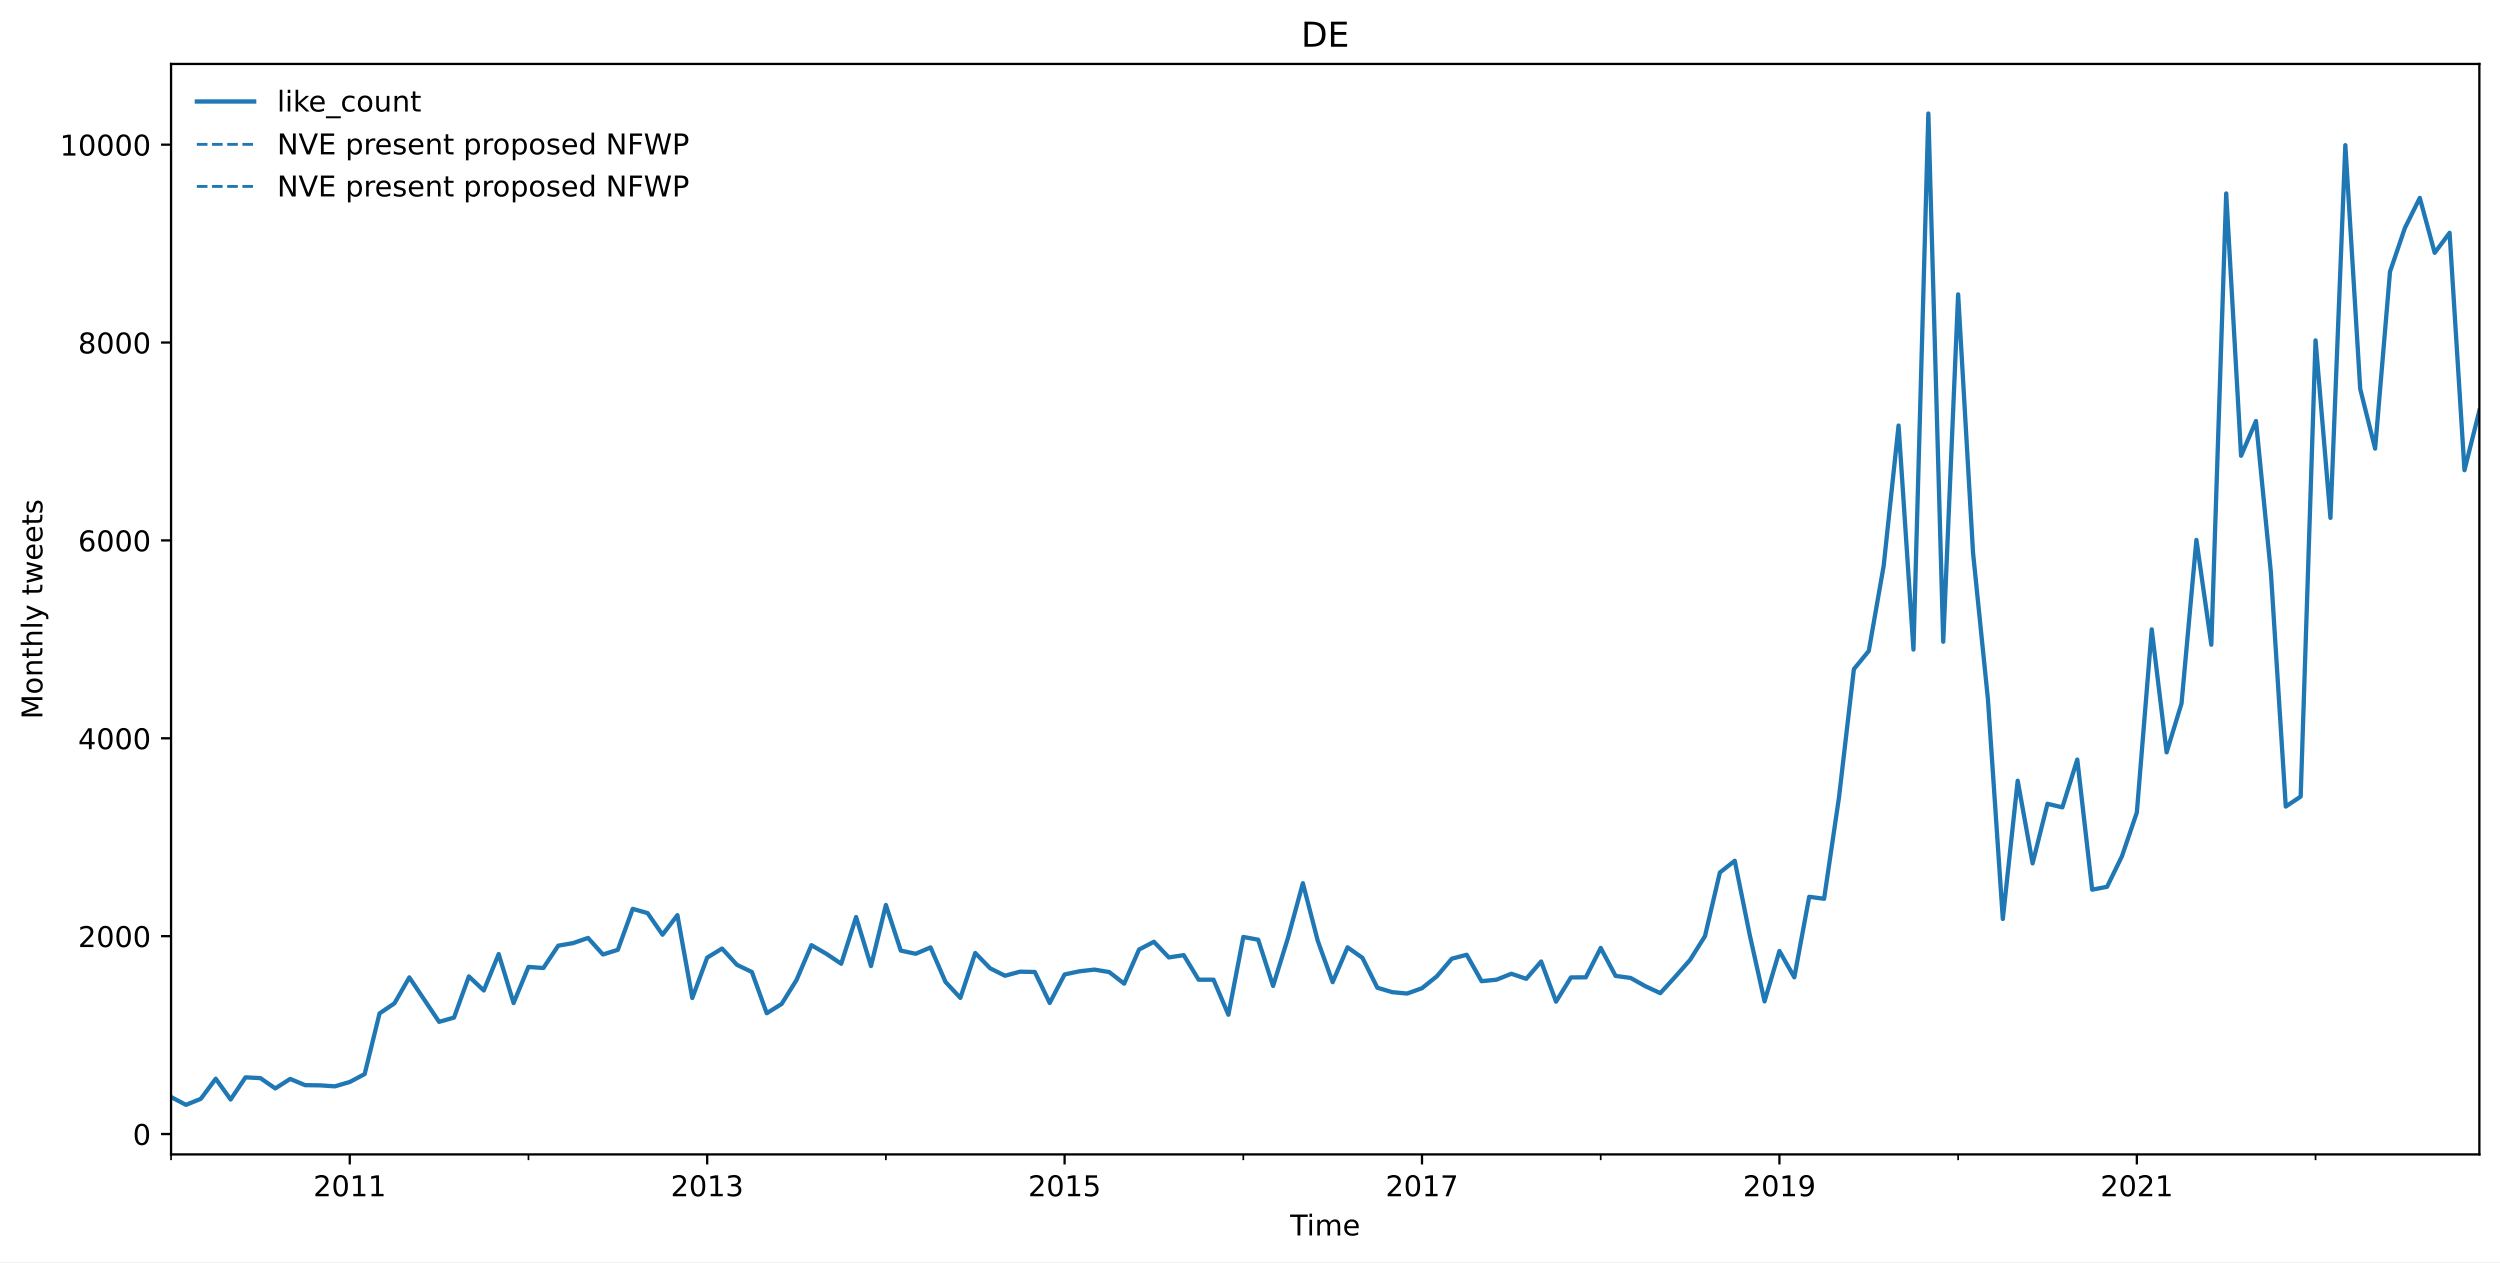
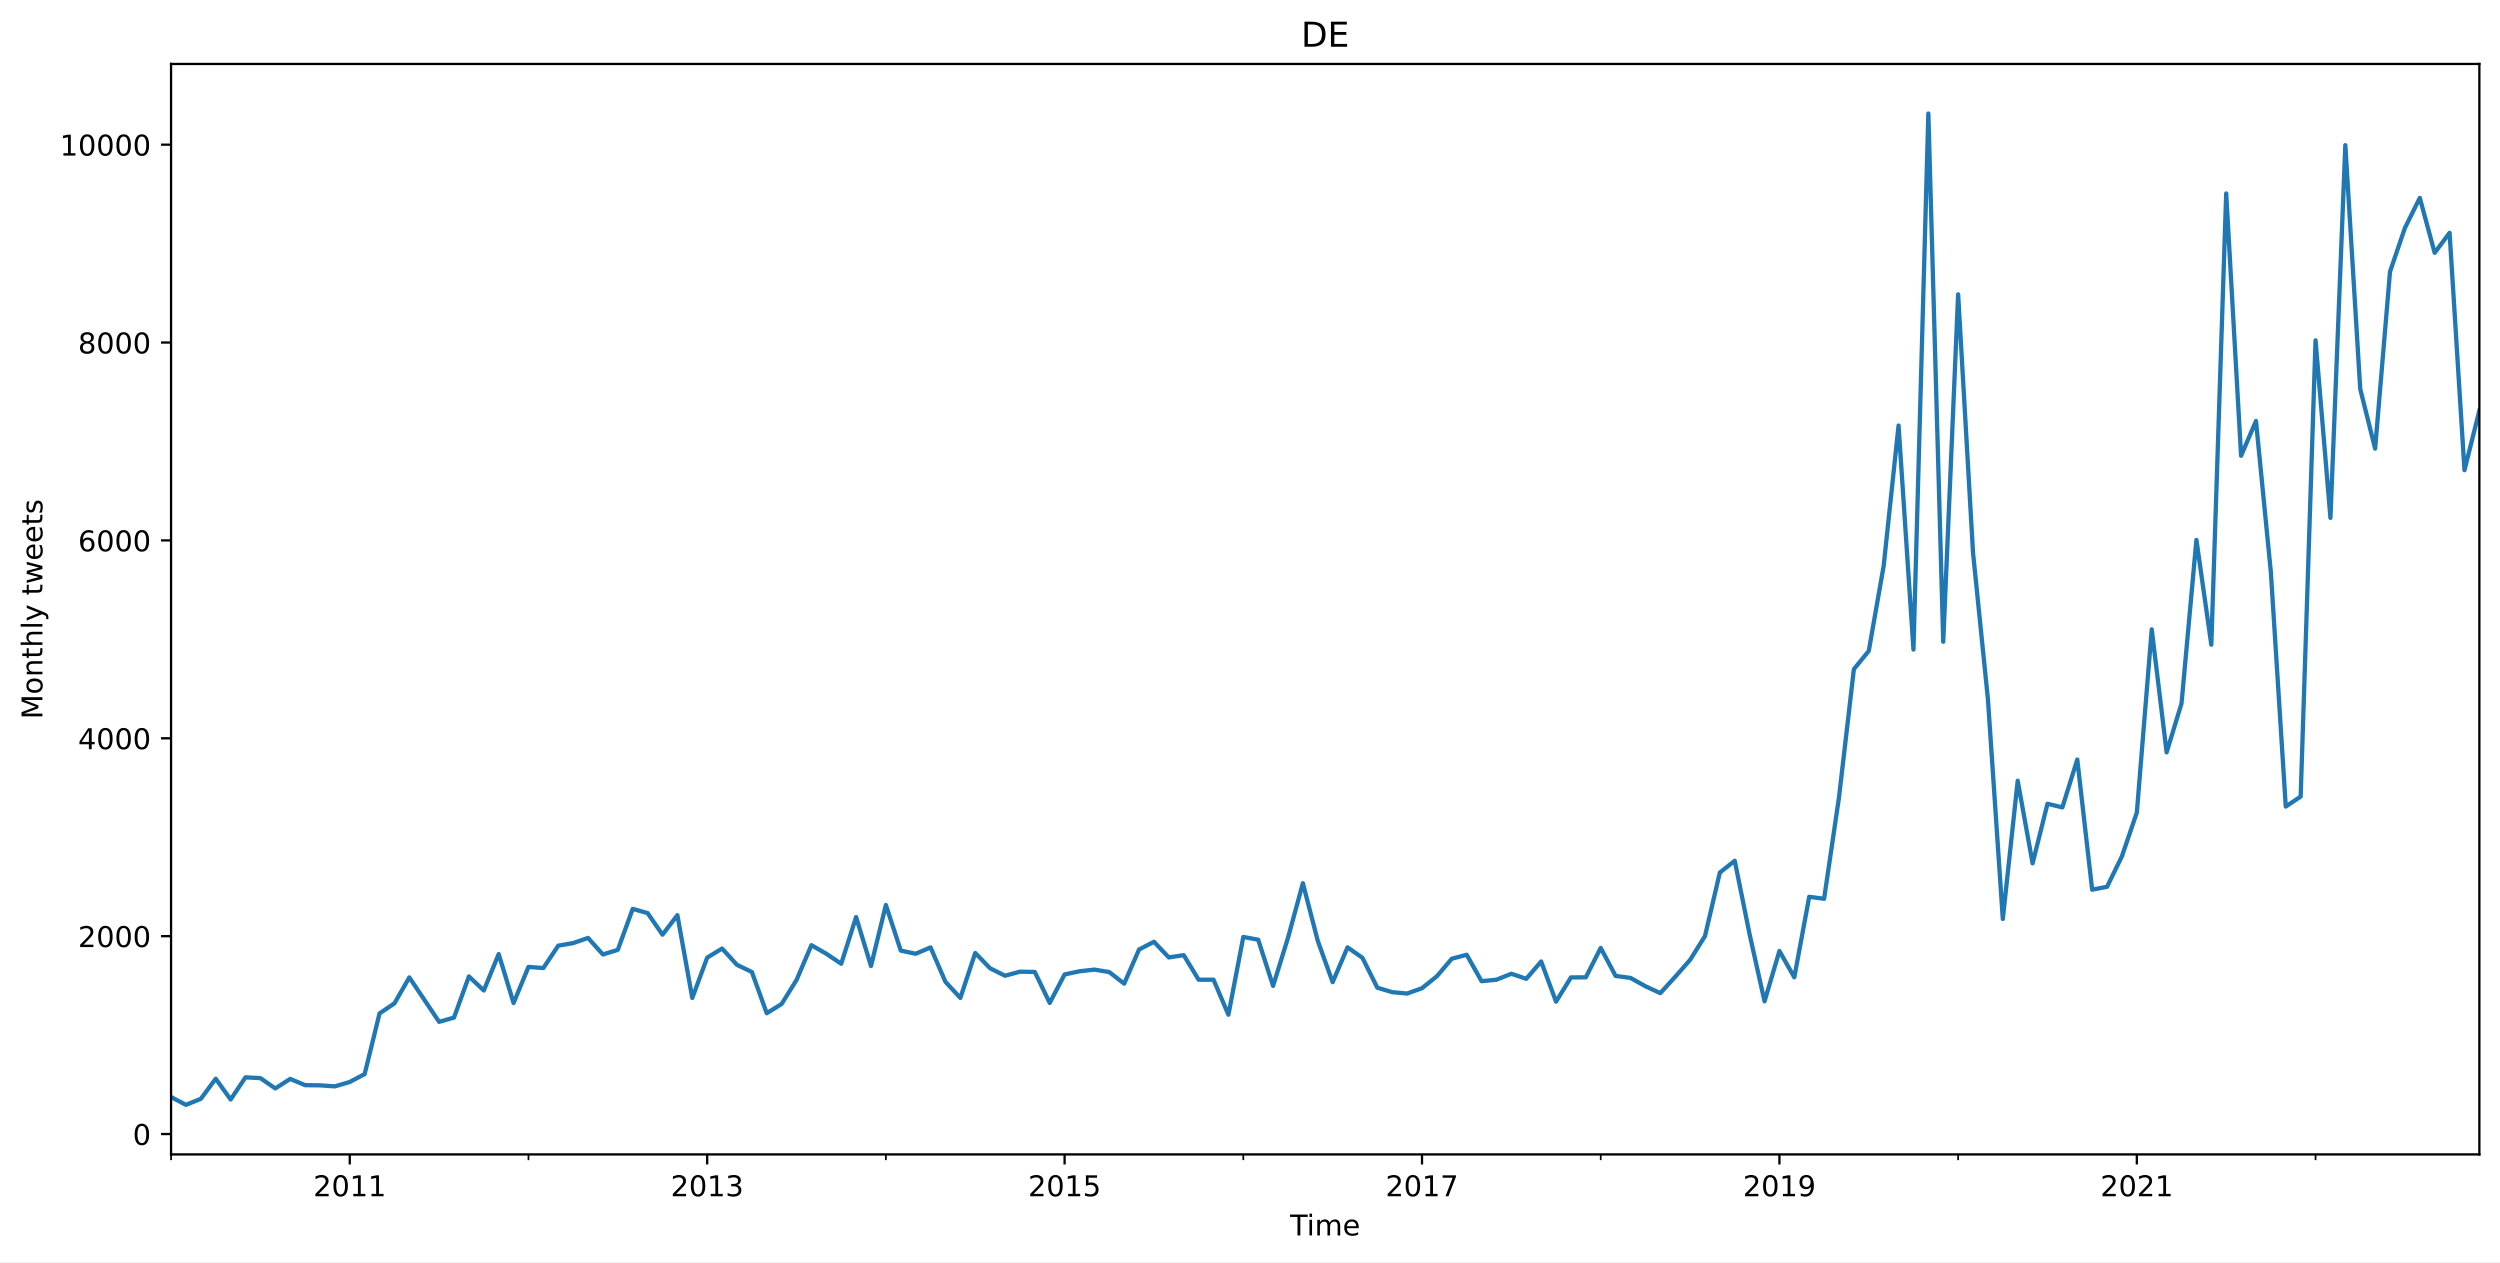
<svg xmlns="http://www.w3.org/2000/svg" xmlns:xlink="http://www.w3.org/1999/xlink" width="872.4pt" height="440.4pt" viewBox="0 0 872.4 440.4" version="1.1">
  <defs>
    <style type="text/css">*{stroke-linejoin: round; stroke-linecap: butt}</style>
  </defs>
  <g id="figure_1">
    <g id="patch_1">
      <path d="M 0 440.4  L 872.4 440.4  L 872.4 0  L 0 0  z " style="fill: #ffffff" />
    </g>
    <g id="axes_1">
      <g id="patch_2">
        <path d="M 59.691 402.843  L 865.2 402.843  L 865.2 22.318  L 59.691 22.318  z " style="fill: #ffffff" />
      </g>
      <g id="matplotlib.axis_1">
        <g id="xtick_1">
          <g id="line2d_1">
            <defs>
-               <path id="ma30b289c02" d="M 0 0  L 0 3.5  " style="stroke: #000000; stroke-width: 0.8" />
-             </defs>
-             <g>
-               <use xlink:href="#ma30b289c02" x="122.053" y="402.843" style="stroke: #000000; stroke-width: 0.8" />
+               <path id="mcf135ad6fc" d="M 0 0  L 0 3.5  " style="stroke: #000000; stroke-width: 0.8" />
+             </defs>
+             <g>
+               <use xlink:href="#mcf135ad6fc" x="122.053" y="402.843" style="stroke: #000000; stroke-width: 0.8" />
            </g>
          </g>
          <g id="text_1">
            <g transform="translate(109.3276 417.4417) scale(0.1 -0.1)">
              <defs>
                <path id="DejaVuSans-32" d="M 1228 531  L 3431 531  L 3431 0  L 469 0  L 469 531  Q 828 903 1448 1529  Q 2069 2156 2228 2338  Q 2531 2678 2651 2914  Q 2772 3150 2772 3378  Q 2772 3750 2511 3984  Q 2250 4219 1831 4219  Q 1534 4219 1204 4116  Q 875 4013 500 3803  L 500 4441  Q 881 4594 1212 4672  Q 1544 4750 1819 4750  Q 2544 4750 2975 4387  Q 3406 4025 3406 3419  Q 3406 3131 3298 2873  Q 3191 2616 2906 2266  Q 2828 2175 2409 1742  Q 1991 1309 1228 531  z " transform="scale(0.015625)" />
                <path id="DejaVuSans-30" d="M 2034 4250  Q 1547 4250 1301 3770  Q 1056 3291 1056 2328  Q 1056 1369 1301 889  Q 1547 409 2034 409  Q 2525 409 2770 889  Q 3016 1369 3016 2328  Q 3016 3291 2770 3770  Q 2525 4250 2034 4250  z M 2034 4750  Q 2819 4750 3233 4129  Q 3647 3509 3647 2328  Q 3647 1150 3233 529  Q 2819 -91 2034 -91  Q 1250 -91 836 529  Q 422 1150 422 2328  Q 422 3509 836 4129  Q 1250 4750 2034 4750  z " transform="scale(0.015625)" />
                <path id="DejaVuSans-31" d="M 794 531  L 1825 531  L 1825 4091  L 703 3866  L 703 4441  L 1819 4666  L 2450 4666  L 2450 531  L 3481 531  L 3481 0  L 794 0  L 794 531  z " transform="scale(0.015625)" />
              </defs>
              <use xlink:href="#DejaVuSans-32" />
              <use xlink:href="#DejaVuSans-30" x="63.623" />
              <use xlink:href="#DejaVuSans-31" x="127.246" />
              <use xlink:href="#DejaVuSans-31" x="190.869" />
            </g>
          </g>
        </g>
        <g id="xtick_2">
          <g id="line2d_2">
            <g>
-               <use xlink:href="#ma30b289c02" x="246.777" y="402.843" style="stroke: #000000; stroke-width: 0.8" />
+               <use xlink:href="#mcf135ad6fc" x="246.777" y="402.843" style="stroke: #000000; stroke-width: 0.8" />
            </g>
          </g>
          <g id="text_2">
            <g transform="translate(234.0516 417.4417) scale(0.1 -0.1)">
              <defs>
                <path id="DejaVuSans-33" d="M 2597 2516  Q 3050 2419 3304 2112  Q 3559 1806 3559 1356  Q 3559 666 3084 287  Q 2609 -91 1734 -91  Q 1441 -91 1130 -33  Q 819 25 488 141  L 488 750  Q 750 597 1062 519  Q 1375 441 1716 441  Q 2309 441 2620 675  Q 2931 909 2931 1356  Q 2931 1769 2642 2001  Q 2353 2234 1838 2234  L 1294 2234  L 1294 2753  L 1863 2753  Q 2328 2753 2575 2939  Q 2822 3125 2822 3475  Q 2822 3834 2567 4026  Q 2313 4219 1838 4219  Q 1578 4219 1281 4162  Q 984 4106 628 3988  L 628 4550  Q 988 4650 1302 4700  Q 1616 4750 1894 4750  Q 2613 4750 3031 4423  Q 3450 4097 3450 3541  Q 3450 3153 3228 2886  Q 3006 2619 2597 2516  z " transform="scale(0.015625)" />
              </defs>
              <use xlink:href="#DejaVuSans-32" />
              <use xlink:href="#DejaVuSans-30" x="63.623" />
              <use xlink:href="#DejaVuSans-31" x="127.246" />
              <use xlink:href="#DejaVuSans-33" x="190.869" />
            </g>
          </g>
        </g>
        <g id="xtick_3">
          <g id="line2d_3">
            <g>
-               <use xlink:href="#ma30b289c02" x="371.501" y="402.843" style="stroke: #000000; stroke-width: 0.8" />
+               <use xlink:href="#mcf135ad6fc" x="371.501" y="402.843" style="stroke: #000000; stroke-width: 0.8" />
            </g>
          </g>
          <g id="text_3">
            <g transform="translate(358.7755 417.4417) scale(0.1 -0.1)">
              <defs>
                <path id="DejaVuSans-35" d="M 691 4666  L 3169 4666  L 3169 4134  L 1269 4134  L 1269 2991  Q 1406 3038 1543 3061  Q 1681 3084 1819 3084  Q 2600 3084 3056 2656  Q 3513 2228 3513 1497  Q 3513 744 3044 326  Q 2575 -91 1722 -91  Q 1428 -91 1123 -41  Q 819 9 494 109  L 494 744  Q 775 591 1075 516  Q 1375 441 1709 441  Q 2250 441 2565 725  Q 2881 1009 2881 1497  Q 2881 1984 2565 2268  Q 2250 2553 1709 2553  Q 1456 2553 1204 2497  Q 953 2441 691 2322  L 691 4666  z " transform="scale(0.015625)" />
              </defs>
              <use xlink:href="#DejaVuSans-32" />
              <use xlink:href="#DejaVuSans-30" x="63.623" />
              <use xlink:href="#DejaVuSans-31" x="127.246" />
              <use xlink:href="#DejaVuSans-35" x="190.869" />
            </g>
          </g>
        </g>
        <g id="xtick_4">
          <g id="line2d_4">
            <g>
-               <use xlink:href="#ma30b289c02" x="496.224" y="402.843" style="stroke: #000000; stroke-width: 0.8" />
+               <use xlink:href="#mcf135ad6fc" x="496.224" y="402.843" style="stroke: #000000; stroke-width: 0.8" />
            </g>
          </g>
          <g id="text_4">
            <g transform="translate(483.4995 417.4417) scale(0.1 -0.1)">
              <defs>
                <path id="DejaVuSans-37" d="M 525 4666  L 3525 4666  L 3525 4397  L 1831 0  L 1172 0  L 2766 4134  L 525 4134  L 525 4666  z " transform="scale(0.015625)" />
              </defs>
              <use xlink:href="#DejaVuSans-32" />
              <use xlink:href="#DejaVuSans-30" x="63.623" />
              <use xlink:href="#DejaVuSans-31" x="127.246" />
              <use xlink:href="#DejaVuSans-37" x="190.869" />
            </g>
          </g>
        </g>
        <g id="xtick_5">
          <g id="line2d_5">
            <g>
-               <use xlink:href="#ma30b289c02" x="620.948" y="402.843" style="stroke: #000000; stroke-width: 0.8" />
+               <use xlink:href="#mcf135ad6fc" x="620.948" y="402.843" style="stroke: #000000; stroke-width: 0.8" />
            </g>
          </g>
          <g id="text_5">
            <g transform="translate(608.2234 417.4417) scale(0.1 -0.1)">
              <defs>
                <path id="DejaVuSans-39" d="M 703 97  L 703 672  Q 941 559 1184 500  Q 1428 441 1663 441  Q 2288 441 2617 861  Q 2947 1281 2994 2138  Q 2813 1869 2534 1725  Q 2256 1581 1919 1581  Q 1219 1581 811 2004  Q 403 2428 403 3163  Q 403 3881 828 4315  Q 1253 4750 1959 4750  Q 2769 4750 3195 4129  Q 3622 3509 3622 2328  Q 3622 1225 3098 567  Q 2575 -91 1691 -91  Q 1453 -91 1209 -44  Q 966 3 703 97  z M 1959 2075  Q 2384 2075 2632 2365  Q 2881 2656 2881 3163  Q 2881 3666 2632 3958  Q 2384 4250 1959 4250  Q 1534 4250 1286 3958  Q 1038 3666 1038 3163  Q 1038 2656 1286 2365  Q 1534 2075 1959 2075  z " transform="scale(0.015625)" />
              </defs>
              <use xlink:href="#DejaVuSans-32" />
              <use xlink:href="#DejaVuSans-30" x="63.623" />
              <use xlink:href="#DejaVuSans-31" x="127.246" />
              <use xlink:href="#DejaVuSans-39" x="190.869" />
            </g>
          </g>
        </g>
        <g id="xtick_6">
          <g id="line2d_6">
            <g>
-               <use xlink:href="#ma30b289c02" x="745.672" y="402.843" style="stroke: #000000; stroke-width: 0.8" />
+               <use xlink:href="#mcf135ad6fc" x="745.672" y="402.843" style="stroke: #000000; stroke-width: 0.8" />
            </g>
          </g>
          <g id="text_6">
            <g transform="translate(732.9474 417.4417) scale(0.1 -0.1)">
              <use xlink:href="#DejaVuSans-32" />
              <use xlink:href="#DejaVuSans-30" x="63.623" />
              <use xlink:href="#DejaVuSans-32" x="127.246" />
              <use xlink:href="#DejaVuSans-31" x="190.869" />
            </g>
          </g>
        </g>
        <g id="xtick_7">
          <g id="line2d_7">
            <defs>
-               <path id="m2039c92867" d="M 0 0  L 0 2  " style="stroke: #000000; stroke-width: 0.6" />
-             </defs>
-             <g>
-               <use xlink:href="#m2039c92867" x="59.691" y="402.843" style="stroke: #000000; stroke-width: 0.6" />
+               <path id="mc837670ac8" d="M 0 0  L 0 2  " style="stroke: #000000; stroke-width: 0.6" />
+             </defs>
+             <g>
+               <use xlink:href="#mc837670ac8" x="59.691" y="402.843" style="stroke: #000000; stroke-width: 0.6" />
            </g>
          </g>
        </g>
        <g id="xtick_8">
          <g id="line2d_8">
            <g>
-               <use xlink:href="#m2039c92867" x="184.415" y="402.843" style="stroke: #000000; stroke-width: 0.6" />
+               <use xlink:href="#mc837670ac8" x="184.415" y="402.843" style="stroke: #000000; stroke-width: 0.6" />
            </g>
          </g>
        </g>
        <g id="xtick_9">
          <g id="line2d_9">
            <g>
-               <use xlink:href="#m2039c92867" x="309.139" y="402.843" style="stroke: #000000; stroke-width: 0.6" />
+               <use xlink:href="#mc837670ac8" x="309.139" y="402.843" style="stroke: #000000; stroke-width: 0.6" />
            </g>
          </g>
        </g>
        <g id="xtick_10">
          <g id="line2d_10">
            <g>
-               <use xlink:href="#m2039c92867" x="433.862" y="402.843" style="stroke: #000000; stroke-width: 0.6" />
+               <use xlink:href="#mc837670ac8" x="433.862" y="402.843" style="stroke: #000000; stroke-width: 0.6" />
            </g>
          </g>
        </g>
        <g id="xtick_11">
          <g id="line2d_11">
            <g>
-               <use xlink:href="#m2039c92867" x="558.586" y="402.843" style="stroke: #000000; stroke-width: 0.6" />
+               <use xlink:href="#mc837670ac8" x="558.586" y="402.843" style="stroke: #000000; stroke-width: 0.6" />
            </g>
          </g>
        </g>
        <g id="xtick_12">
          <g id="line2d_12">
            <g>
-               <use xlink:href="#m2039c92867" x="683.31" y="402.843" style="stroke: #000000; stroke-width: 0.6" />
+               <use xlink:href="#mc837670ac8" x="683.31" y="402.843" style="stroke: #000000; stroke-width: 0.6" />
            </g>
          </g>
        </g>
        <g id="xtick_13">
          <g id="line2d_13">
            <g>
-               <use xlink:href="#m2039c92867" x="808.034" y="402.843" style="stroke: #000000; stroke-width: 0.6" />
+               <use xlink:href="#mc837670ac8" x="808.034" y="402.843" style="stroke: #000000; stroke-width: 0.6" />
            </g>
          </g>
        </g>
        <g id="text_7">
          <g transform="translate(450.2115 431.1198) scale(0.1 -0.1)">
            <defs>
              <path id="DejaVuSans-54" d="M -19 4666  L 3928 4666  L 3928 4134  L 2272 4134  L 2272 0  L 1638 0  L 1638 4134  L -19 4134  L -19 4666  z " transform="scale(0.015625)" />
              <path id="DejaVuSans-69" d="M 603 3500  L 1178 3500  L 1178 0  L 603 0  L 603 3500  z M 603 4863  L 1178 4863  L 1178 4134  L 603 4134  L 603 4863  z " transform="scale(0.015625)" />
              <path id="DejaVuSans-6d" d="M 3328 2828  Q 3544 3216 3844 3400  Q 4144 3584 4550 3584  Q 5097 3584 5394 3201  Q 5691 2819 5691 2113  L 5691 0  L 5113 0  L 5113 2094  Q 5113 2597 4934 2840  Q 4756 3084 4391 3084  Q 3944 3084 3684 2787  Q 3425 2491 3425 1978  L 3425 0  L 2847 0  L 2847 2094  Q 2847 2600 2669 2842  Q 2491 3084 2119 3084  Q 1678 3084 1418 2786  Q 1159 2488 1159 1978  L 1159 0  L 581 0  L 581 3500  L 1159 3500  L 1159 2956  Q 1356 3278 1631 3431  Q 1906 3584 2284 3584  Q 2666 3584 2933 3390  Q 3200 3197 3328 2828  z " transform="scale(0.015625)" />
              <path id="DejaVuSans-65" d="M 3597 1894  L 3597 1613  L 953 1613  Q 991 1019 1311 708  Q 1631 397 2203 397  Q 2534 397 2845 478  Q 3156 559 3463 722  L 3463 178  Q 3153 47 2828 -22  Q 2503 -91 2169 -91  Q 1331 -91 842 396  Q 353 884 353 1716  Q 353 2575 817 3079  Q 1281 3584 2069 3584  Q 2775 3584 3186 3129  Q 3597 2675 3597 1894  z M 3022 2063  Q 3016 2534 2758 2815  Q 2500 3097 2075 3097  Q 1594 3097 1305 2825  Q 1016 2553 972 2059  L 3022 2063  z " transform="scale(0.015625)" />
            </defs>
            <use xlink:href="#DejaVuSans-54" />
            <use xlink:href="#DejaVuSans-69" x="57.959" />
            <use xlink:href="#DejaVuSans-6d" x="85.742" />
            <use xlink:href="#DejaVuSans-65" x="183.154" />
          </g>
        </g>
      </g>
      <g id="matplotlib.axis_2">
        <g id="ytick_1">
          <g id="line2d_14">
            <defs>
-               <path id="m07d21725b2" d="M 0 0  L -3.5 0  " style="stroke: #000000; stroke-width: 0.8" />
-             </defs>
-             <g>
-               <use xlink:href="#m07d21725b2" x="59.691" y="395.731" style="stroke: #000000; stroke-width: 0.8" />
+               <path id="mf4e4f425be" d="M 0 0  L -3.5 0  " style="stroke: #000000; stroke-width: 0.8" />
+             </defs>
+             <g>
+               <use xlink:href="#mf4e4f425be" x="59.691" y="395.731" style="stroke: #000000; stroke-width: 0.8" />
            </g>
          </g>
          <g id="text_8">
            <g transform="translate(46.32812 399.5305) scale(0.1 -0.1)">
              <use xlink:href="#DejaVuSans-30" />
            </g>
          </g>
        </g>
        <g id="ytick_2">
          <g id="line2d_15">
            <g>
-               <use xlink:href="#m07d21725b2" x="59.691" y="326.683" style="stroke: #000000; stroke-width: 0.8" />
+               <use xlink:href="#mf4e4f425be" x="59.691" y="326.683" style="stroke: #000000; stroke-width: 0.8" />
            </g>
          </g>
          <g id="text_9">
            <g transform="translate(27.24063 330.4822) scale(0.1 -0.1)">
              <use xlink:href="#DejaVuSans-32" />
              <use xlink:href="#DejaVuSans-30" x="63.623" />
              <use xlink:href="#DejaVuSans-30" x="127.246" />
              <use xlink:href="#DejaVuSans-30" x="190.869" />
            </g>
          </g>
        </g>
        <g id="ytick_3">
          <g id="line2d_16">
            <g>
-               <use xlink:href="#m07d21725b2" x="59.691" y="257.635" style="stroke: #000000; stroke-width: 0.8" />
+               <use xlink:href="#mf4e4f425be" x="59.691" y="257.635" style="stroke: #000000; stroke-width: 0.8" />
            </g>
          </g>
          <g id="text_10">
            <g transform="translate(27.24063 261.4339) scale(0.1 -0.1)">
              <defs>
                <path id="DejaVuSans-34" d="M 2419 4116  L 825 1625  L 2419 1625  L 2419 4116  z M 2253 4666  L 3047 4666  L 3047 1625  L 3713 1625  L 3713 1100  L 3047 1100  L 3047 0  L 2419 0  L 2419 1100  L 313 1100  L 313 1709  L 2253 4666  z " transform="scale(0.015625)" />
              </defs>
              <use xlink:href="#DejaVuSans-34" />
              <use xlink:href="#DejaVuSans-30" x="63.623" />
              <use xlink:href="#DejaVuSans-30" x="127.246" />
              <use xlink:href="#DejaVuSans-30" x="190.869" />
            </g>
          </g>
        </g>
        <g id="ytick_4">
          <g id="line2d_17">
            <g>
-               <use xlink:href="#m07d21725b2" x="59.691" y="188.586" style="stroke: #000000; stroke-width: 0.8" />
+               <use xlink:href="#mf4e4f425be" x="59.691" y="188.586" style="stroke: #000000; stroke-width: 0.8" />
            </g>
          </g>
          <g id="text_11">
            <g transform="translate(27.24063 192.3856) scale(0.1 -0.1)">
              <defs>
                <path id="DejaVuSans-36" d="M 2113 2584  Q 1688 2584 1439 2293  Q 1191 2003 1191 1497  Q 1191 994 1439 701  Q 1688 409 2113 409  Q 2538 409 2786 701  Q 3034 994 3034 1497  Q 3034 2003 2786 2293  Q 2538 2584 2113 2584  z M 3366 4563  L 3366 3988  Q 3128 4100 2886 4159  Q 2644 4219 2406 4219  Q 1781 4219 1451 3797  Q 1122 3375 1075 2522  Q 1259 2794 1537 2939  Q 1816 3084 2150 3084  Q 2853 3084 3261 2657  Q 3669 2231 3669 1497  Q 3669 778 3244 343  Q 2819 -91 2113 -91  Q 1303 -91 875 529  Q 447 1150 447 2328  Q 447 3434 972 4092  Q 1497 4750 2381 4750  Q 2619 4750 2861 4703  Q 3103 4656 3366 4563  z " transform="scale(0.015625)" />
              </defs>
              <use xlink:href="#DejaVuSans-36" />
              <use xlink:href="#DejaVuSans-30" x="63.623" />
              <use xlink:href="#DejaVuSans-30" x="127.246" />
              <use xlink:href="#DejaVuSans-30" x="190.869" />
            </g>
          </g>
        </g>
        <g id="ytick_5">
          <g id="line2d_18">
            <g>
-               <use xlink:href="#m07d21725b2" x="59.691" y="119.538" style="stroke: #000000; stroke-width: 0.8" />
+               <use xlink:href="#mf4e4f425be" x="59.691" y="119.538" style="stroke: #000000; stroke-width: 0.8" />
            </g>
          </g>
          <g id="text_12">
            <g transform="translate(27.24063 123.3373) scale(0.1 -0.1)">
              <defs>
                <path id="DejaVuSans-38" d="M 2034 2216  Q 1584 2216 1326 1975  Q 1069 1734 1069 1313  Q 1069 891 1326 650  Q 1584 409 2034 409  Q 2484 409 2743 651  Q 3003 894 3003 1313  Q 3003 1734 2745 1975  Q 2488 2216 2034 2216  z M 1403 2484  Q 997 2584 770 2862  Q 544 3141 544 3541  Q 544 4100 942 4425  Q 1341 4750 2034 4750  Q 2731 4750 3128 4425  Q 3525 4100 3525 3541  Q 3525 3141 3298 2862  Q 3072 2584 2669 2484  Q 3125 2378 3379 2068  Q 3634 1759 3634 1313  Q 3634 634 3220 271  Q 2806 -91 2034 -91  Q 1263 -91 848 271  Q 434 634 434 1313  Q 434 1759 690 2068  Q 947 2378 1403 2484  z M 1172 3481  Q 1172 3119 1398 2916  Q 1625 2713 2034 2713  Q 2441 2713 2670 2916  Q 2900 3119 2900 3481  Q 2900 3844 2670 4047  Q 2441 4250 2034 4250  Q 1625 4250 1398 4047  Q 1172 3844 1172 3481  z " transform="scale(0.015625)" />
              </defs>
              <use xlink:href="#DejaVuSans-38" />
              <use xlink:href="#DejaVuSans-30" x="63.623" />
              <use xlink:href="#DejaVuSans-30" x="127.246" />
              <use xlink:href="#DejaVuSans-30" x="190.869" />
            </g>
          </g>
        </g>
        <g id="ytick_6">
          <g id="line2d_19">
            <g>
-               <use xlink:href="#m07d21725b2" x="59.691" y="50.49" style="stroke: #000000; stroke-width: 0.8" />
+               <use xlink:href="#mf4e4f425be" x="59.691" y="50.49" style="stroke: #000000; stroke-width: 0.8" />
            </g>
          </g>
          <g id="text_13">
            <g transform="translate(20.87813 54.28905) scale(0.1 -0.1)">
              <use xlink:href="#DejaVuSans-31" />
              <use xlink:href="#DejaVuSans-30" x="63.623" />
              <use xlink:href="#DejaVuSans-30" x="127.246" />
              <use xlink:href="#DejaVuSans-30" x="190.869" />
              <use xlink:href="#DejaVuSans-30" x="254.492" />
            </g>
          </g>
        </g>
        <g id="text_14">
          <g transform="translate(14.79844 250.9565) rotate(-90) scale(0.1 -0.1)">
            <defs>
              <path id="DejaVuSans-4d" d="M 628 4666  L 1569 4666  L 2759 1491  L 3956 4666  L 4897 4666  L 4897 0  L 4281 0  L 4281 4097  L 3078 897  L 2444 897  L 1241 4097  L 1241 0  L 628 0  L 628 4666  z " transform="scale(0.015625)" />
              <path id="DejaVuSans-6f" d="M 1959 3097  Q 1497 3097 1228 2736  Q 959 2375 959 1747  Q 959 1119 1226 758  Q 1494 397 1959 397  Q 2419 397 2687 759  Q 2956 1122 2956 1747  Q 2956 2369 2687 2733  Q 2419 3097 1959 3097  z M 1959 3584  Q 2709 3584 3137 3096  Q 3566 2609 3566 1747  Q 3566 888 3137 398  Q 2709 -91 1959 -91  Q 1206 -91 779 398  Q 353 888 353 1747  Q 353 2609 779 3096  Q 1206 3584 1959 3584  z " transform="scale(0.015625)" />
              <path id="DejaVuSans-6e" d="M 3513 2113  L 3513 0  L 2938 0  L 2938 2094  Q 2938 2591 2744 2837  Q 2550 3084 2163 3084  Q 1697 3084 1428 2787  Q 1159 2491 1159 1978  L 1159 0  L 581 0  L 581 3500  L 1159 3500  L 1159 2956  Q 1366 3272 1645 3428  Q 1925 3584 2291 3584  Q 2894 3584 3203 3211  Q 3513 2838 3513 2113  z " transform="scale(0.015625)" />
              <path id="DejaVuSans-74" d="M 1172 4494  L 1172 3500  L 2356 3500  L 2356 3053  L 1172 3053  L 1172 1153  Q 1172 725 1289 603  Q 1406 481 1766 481  L 2356 481  L 2356 0  L 1766 0  Q 1100 0 847 248  Q 594 497 594 1153  L 594 3053  L 172 3053  L 172 3500  L 594 3500  L 594 4494  L 1172 4494  z " transform="scale(0.015625)" />
              <path id="DejaVuSans-68" d="M 3513 2113  L 3513 0  L 2938 0  L 2938 2094  Q 2938 2591 2744 2837  Q 2550 3084 2163 3084  Q 1697 3084 1428 2787  Q 1159 2491 1159 1978  L 1159 0  L 581 0  L 581 4863  L 1159 4863  L 1159 2956  Q 1366 3272 1645 3428  Q 1925 3584 2291 3584  Q 2894 3584 3203 3211  Q 3513 2838 3513 2113  z " transform="scale(0.015625)" />
              <path id="DejaVuSans-6c" d="M 603 4863  L 1178 4863  L 1178 0  L 603 0  L 603 4863  z " transform="scale(0.015625)" />
              <path id="DejaVuSans-79" d="M 2059 -325  Q 1816 -950 1584 -1140  Q 1353 -1331 966 -1331  L 506 -1331  L 506 -850  L 844 -850  Q 1081 -850 1212 -737  Q 1344 -625 1503 -206  L 1606 56  L 191 3500  L 800 3500  L 1894 763  L 2988 3500  L 3597 3500  L 2059 -325  z " transform="scale(0.015625)" />
              <path id="DejaVuSans-20" transform="scale(0.015625)" />
              <path id="DejaVuSans-77" d="M 269 3500  L 844 3500  L 1563 769  L 2278 3500  L 2956 3500  L 3675 769  L 4391 3500  L 4966 3500  L 4050 0  L 3372 0  L 2619 2869  L 1863 0  L 1184 0  L 269 3500  z " transform="scale(0.015625)" />
              <path id="DejaVuSans-73" d="M 2834 3397  L 2834 2853  Q 2591 2978 2328 3040  Q 2066 3103 1784 3103  Q 1356 3103 1142 2972  Q 928 2841 928 2578  Q 928 2378 1081 2264  Q 1234 2150 1697 2047  L 1894 2003  Q 2506 1872 2764 1633  Q 3022 1394 3022 966  Q 3022 478 2636 193  Q 2250 -91 1575 -91  Q 1294 -91 989 -36  Q 684 19 347 128  L 347 722  Q 666 556 975 473  Q 1284 391 1588 391  Q 1994 391 2212 530  Q 2431 669 2431 922  Q 2431 1156 2273 1281  Q 2116 1406 1581 1522  L 1381 1569  Q 847 1681 609 1914  Q 372 2147 372 2553  Q 372 3047 722 3315  Q 1072 3584 1716 3584  Q 2034 3584 2315 3537  Q 2597 3491 2834 3397  z " transform="scale(0.015625)" />
            </defs>
            <use xlink:href="#DejaVuSans-4d" />
            <use xlink:href="#DejaVuSans-6f" x="86.279" />
            <use xlink:href="#DejaVuSans-6e" x="147.461" />
            <use xlink:href="#DejaVuSans-74" x="210.84" />
            <use xlink:href="#DejaVuSans-68" x="250.049" />
            <use xlink:href="#DejaVuSans-6c" x="313.428" />
            <use xlink:href="#DejaVuSans-79" x="341.211" />
            <use xlink:href="#DejaVuSans-20" x="400.391" />
            <use xlink:href="#DejaVuSans-74" x="432.178" />
            <use xlink:href="#DejaVuSans-77" x="471.387" />
            <use xlink:href="#DejaVuSans-65" x="553.174" />
            <use xlink:href="#DejaVuSans-65" x="614.697" />
            <use xlink:href="#DejaVuSans-74" x="676.221" />
            <use xlink:href="#DejaVuSans-73" x="715.43" />
          </g>
        </g>
      </g>
      <g id="line2d_20">
-         <path d="M 59.691 382.819  L 64.887 385.547  L 70.084 383.441  L 75.281 376.432  L 80.478 383.682  L 85.675 375.949  L 90.872 376.225  L 96.068 379.816  L 101.265 376.501  L 106.462 378.676  L 111.659 378.745  L 116.856 379.091  L 122.053 377.572  L 127.249 374.81  L 132.446 353.646  L 137.643 350.125  L 142.84 341.08  L 153.234 356.581  L 158.43 355.096  L 163.627 340.734  L 168.824 345.637  L 174.021 332.932  L 179.218 350.021  L 184.415 337.42  L 189.611 337.8  L 194.808 329.997  L 200.005 329.1  L 205.202 327.304  L 210.399 333.07  L 215.596 331.447  L 220.792 317.154  L 225.989 318.639  L 231.186 326.165  L 236.383 319.364  L 241.58 348.261  L 246.777 334.175  L 251.973 330.999  L 257.17 336.695  L 262.367 339.181  L 267.564 353.577  L 272.761 350.332  L 277.958 341.977  L 283.154 329.825  L 288.351 332.828  L 293.548 336.315  L 298.745 320.02  L 303.942 337.109  L 309.139 315.808  L 314.335 331.724  L 319.532 332.828  L 324.729 330.619  L 329.926 342.633  L 335.123 348.226  L 340.32 332.552  L 345.516 337.903  L 350.713 340.493  L 355.91 339.077  L 361.107 339.181  L 366.304 349.987  L 371.501 340.044  L 376.697 338.939  L 381.894 338.352  L 387.091 339.215  L 392.288 343.255  L 397.485 331.344  L 402.682 328.651  L 407.878 334.106  L 413.075 333.312  L 418.272 341.874  L 423.469 341.874  L 428.666 354.095  L 433.862 326.959  L 439.059 327.926  L 444.256 344.049  L 449.453 327.27  L 454.65 308.213  L 459.847 328.306  L 465.043 342.737  L 470.24 330.584  L 475.437 334.244  L 480.634 344.67  L 485.831 346.224  L 491.028 346.707  L 496.224 344.843  L 501.421 340.665  L 506.618 334.555  L 511.815 333.174  L 517.012 342.391  L 522.209 341.874  L 527.405 339.802  L 532.602 341.563  L 537.799 335.521  L 542.996 349.538  L 548.193 341.08  L 553.39 341.045  L 558.586 330.791  L 563.783 340.562  L 568.98 341.252  L 574.177 344.152  L 579.374 346.569  L 584.571 340.872  L 589.767 334.969  L 594.964 326.683  L 600.161 304.484  L 605.358 300.376  L 610.555 326.096  L 615.752 349.434  L 620.948 331.862  L 626.145 341.045  L 631.342 312.942  L 636.539 313.633  L 641.736 278.246  L 646.933 233.502  L 652.129 227.15  L 657.326 197.459  L 662.523 148.504  L 667.72 226.667  L 672.917 39.615  L 678.114 223.939  L 683.31 102.725  L 688.507 192.867  L 693.704 243.963  L 698.901 320.676  L 704.098 272.446  L 709.295 301.273  L 714.491 280.49  L 719.688 281.733  L 724.885 265.057  L 730.082 310.457  L 735.279 309.455  L 740.476 298.787  L 745.672 283.528  L 750.869 219.624  L 756.066 262.537  L 761.263 245.482  L 766.46 188.414  L 771.657 224.975  L 776.853 67.51  L 782.05 159.034  L 787.247 146.916  L 792.444 199.738  L 797.641 281.456  L 802.838 277.969  L 808.034 118.779  L 813.231 180.715  L 818.428 50.662  L 823.625 135.73  L 828.822 156.548  L 834.019 94.819  L 839.215 79.559  L 844.412 69.064  L 849.609 88.225  L 854.806 81.251  L 860.003 164.074  L 865.2 143.291  L 865.2 143.291  " clip-path="url(#p0f68800e3c)" style="fill: none; stroke: #1f77b4; stroke-width: 1.5; stroke-linecap: square" />
+         <path d="M 59.691 382.819  L 64.887 385.547  L 70.084 383.441  L 75.281 376.432  L 80.478 383.682  L 85.675 375.949  L 90.872 376.225  L 96.068 379.816  L 101.265 376.501  L 106.462 378.676  L 111.659 378.745  L 116.856 379.091  L 122.053 377.572  L 127.249 374.81  L 132.446 353.646  L 137.643 350.125  L 142.84 341.08  L 153.234 356.581  L 158.43 355.096  L 163.627 340.734  L 168.824 345.637  L 174.021 332.932  L 179.218 350.021  L 184.415 337.42  L 189.611 337.8  L 194.808 329.997  L 200.005 329.1  L 205.202 327.304  L 210.399 333.07  L 215.596 331.447  L 220.792 317.154  L 225.989 318.639  L 231.186 326.165  L 236.383 319.364  L 241.58 348.261  L 246.777 334.175  L 251.973 330.999  L 257.17 336.695  L 262.367 339.181  L 267.564 353.577  L 272.761 350.332  L 277.958 341.977  L 283.154 329.825  L 288.351 332.828  L 293.548 336.315  L 298.745 320.02  L 303.942 337.109  L 309.139 315.808  L 314.335 331.724  L 319.532 332.828  L 324.729 330.619  L 329.926 342.633  L 335.123 348.226  L 340.32 332.552  L 345.516 337.903  L 350.713 340.493  L 355.91 339.077  L 361.107 339.181  L 366.304 349.987  L 371.501 340.044  L 376.697 338.939  L 381.894 338.352  L 387.091 339.215  L 392.288 343.255  L 397.485 331.344  L 402.682 328.651  L 407.878 334.106  L 413.075 333.312  L 418.272 341.874  L 423.469 341.874  L 428.666 354.095  L 433.862 326.959  L 439.059 327.926  L 444.256 344.049  L 449.453 327.27  L 454.65 308.213  L 459.847 328.306  L 465.043 342.737  L 470.24 330.584  L 475.437 334.244  L 480.634 344.67  L 485.831 346.224  L 491.028 346.707  L 496.224 344.843  L 501.421 340.665  L 506.618 334.555  L 511.815 333.174  L 517.012 342.391  L 522.209 341.874  L 527.405 339.802  L 532.602 341.563  L 537.799 335.521  L 542.996 349.538  L 548.193 341.08  L 553.39 341.045  L 558.586 330.791  L 563.783 340.562  L 568.98 341.252  L 574.177 344.152  L 579.374 346.569  L 584.571 340.872  L 589.767 334.969  L 594.964 326.683  L 600.161 304.484  L 605.358 300.376  L 610.555 326.096  L 615.752 349.434  L 620.948 331.862  L 626.145 341.045  L 631.342 312.942  L 636.539 313.633  L 641.736 278.246  L 646.933 233.502  L 652.129 227.15  L 657.326 197.459  L 662.523 148.504  L 667.72 226.667  L 672.917 39.615  L 678.114 223.939  L 683.31 102.725  L 688.507 192.867  L 693.704 243.963  L 698.901 320.676  L 704.098 272.446  L 709.295 301.273  L 714.491 280.49  L 719.688 281.733  L 724.885 265.057  L 730.082 310.457  L 735.279 309.455  L 740.476 298.787  L 745.672 283.528  L 750.869 219.624  L 756.066 262.537  L 761.263 245.482  L 766.46 188.414  L 771.657 224.975  L 776.853 67.51  L 782.05 159.034  L 787.247 146.916  L 792.444 199.738  L 797.641 281.456  L 802.838 277.969  L 808.034 118.779  L 813.231 180.715  L 818.428 50.662  L 823.625 135.73  L 828.822 156.548  L 834.019 94.819  L 839.215 79.559  L 844.412 69.064  L 849.609 88.225  L 854.806 81.251  L 860.003 164.074  L 865.2 143.291  L 865.2 143.291  " clip-path="url(#p02f82f5c3b)" style="fill: none; stroke: #1f77b4; stroke-width: 1.5; stroke-linecap: square" />
      </g>
      <g id="line2d_21">
-         <path clip-path="url(#p0f68800e3c)" style="fill: none; stroke-dasharray: 3.7,1.6; stroke-dashoffset: 0; stroke: #1f77b4" />
+         <path clip-path="url(#p02f82f5c3b)" style="fill: none; stroke-dasharray: 3.7,1.6; stroke-dashoffset: 0; stroke: #1f77b4" />
      </g>
      <g id="line2d_22">
-         <path clip-path="url(#p0f68800e3c)" style="fill: none; stroke-dasharray: 3.7,1.6; stroke-dashoffset: 0; stroke: #1f77b4" />
+         <path clip-path="url(#p02f82f5c3b)" style="fill: none; stroke-dasharray: 3.7,1.6; stroke-dashoffset: 0; stroke: #1f77b4" />
      </g>
      <g id="patch_3">
        <path d="M 59.691 402.843  L 59.691 22.318  " style="fill: none; stroke: #000000; stroke-width: 0.8; stroke-linejoin: miter; stroke-linecap: square" />
      </g>
      <g id="patch_4">
        <path d="M 865.2 402.843  L 865.2 22.318  " style="fill: none; stroke: #000000; stroke-width: 0.8; stroke-linejoin: miter; stroke-linecap: square" />
      </g>
      <g id="patch_5">
        <path d="M 59.691 402.843  L 865.2 402.843  " style="fill: none; stroke: #000000; stroke-width: 0.8; stroke-linejoin: miter; stroke-linecap: square" />
      </g>
      <g id="patch_6">
        <path d="M 59.691 22.318  L 865.2 22.318  " style="fill: none; stroke: #000000; stroke-width: 0.8; stroke-linejoin: miter; stroke-linecap: square" />
      </g>
      <g id="text_15">
        <g transform="translate(454.0338 16.31812) scale(0.12 -0.12)">
          <defs>
            <path id="DejaVuSans-44" d="M 1259 4147  L 1259 519  L 2022 519  Q 2988 519 3436 956  Q 3884 1394 3884 2338  Q 3884 3275 3436 3711  Q 2988 4147 2022 4147  L 1259 4147  z M 628 4666  L 1925 4666  Q 3281 4666 3915 4102  Q 4550 3538 4550 2338  Q 4550 1131 3912 565  Q 3275 0 1925 0  L 628 0  L 628 4666  z " transform="scale(0.015625)" />
            <path id="DejaVuSans-45" d="M 628 4666  L 3578 4666  L 3578 4134  L 1259 4134  L 1259 2753  L 3481 2753  L 3481 2222  L 1259 2222  L 1259 531  L 3634 531  L 3634 0  L 628 0  L 628 4666  z " transform="scale(0.015625)" />
          </defs>
          <use xlink:href="#DejaVuSans-44" />
          <use xlink:href="#DejaVuSans-45" x="77.002" />
        </g>
      </g>
-       <g id="legend_1">
-         <g id="patch_7">
-           <path d="M 66.691 74.631  L 242.555 74.631  Q 244.555 74.631 244.555 72.631  L 244.555 29.318  Q 244.555 27.318 242.555 27.318  L 66.691 27.318  Q 64.691 27.318 64.691 29.318  L 64.691 72.631  Q 64.691 74.631 66.691 74.631  L 66.691 74.631  z " style="fill: none; opacity: 0" />
-         </g>
-         <g id="line2d_23">
-           <path d="M 68.691 35.417  L 78.691 35.417  L 88.691 35.417  " style="fill: none; stroke: #1f77b4; stroke-width: 1.5; stroke-linecap: square" />
-         </g>
-         <g id="text_16">
-           <g transform="translate(96.69062 38.91656) scale(0.1 -0.1)">
-             <defs>
-               <path id="DejaVuSans-6b" d="M 581 4863  L 1159 4863  L 1159 1991  L 2875 3500  L 3609 3500  L 1753 1863  L 3688 0  L 2938 0  L 1159 1709  L 1159 0  L 581 0  L 581 4863  z " transform="scale(0.015625)" />
-               <path id="DejaVuSans-5f" d="M 3263 -1063  L 3263 -1509  L -63 -1509  L -63 -1063  L 3263 -1063  z " transform="scale(0.015625)" />
-               <path id="DejaVuSans-63" d="M 3122 3366  L 3122 2828  Q 2878 2963 2633 3030  Q 2388 3097 2138 3097  Q 1578 3097 1268 2742  Q 959 2388 959 1747  Q 959 1106 1268 751  Q 1578 397 2138 397  Q 2388 397 2633 464  Q 2878 531 3122 666  L 3122 134  Q 2881 22 2623 -34  Q 2366 -91 2075 -91  Q 1284 -91 818 406  Q 353 903 353 1747  Q 353 2603 823 3093  Q 1294 3584 2113 3584  Q 2378 3584 2631 3529  Q 2884 3475 3122 3366  z " transform="scale(0.015625)" />
-               <path id="DejaVuSans-75" d="M 544 1381  L 544 3500  L 1119 3500  L 1119 1403  Q 1119 906 1312 657  Q 1506 409 1894 409  Q 2359 409 2629 706  Q 2900 1003 2900 1516  L 2900 3500  L 3475 3500  L 3475 0  L 2900 0  L 2900 538  Q 2691 219 2414 64  Q 2138 -91 1772 -91  Q 1169 -91 856 284  Q 544 659 544 1381  z M 1991 3584  L 1991 3584  z " transform="scale(0.015625)" />
-             </defs>
-             <use xlink:href="#DejaVuSans-6c" />
-             <use xlink:href="#DejaVuSans-69" x="27.783" />
-             <use xlink:href="#DejaVuSans-6b" x="55.566" />
-             <use xlink:href="#DejaVuSans-65" x="109.852" />
-             <use xlink:href="#DejaVuSans-5f" x="171.375" />
-             <use xlink:href="#DejaVuSans-63" x="221.375" />
-             <use xlink:href="#DejaVuSans-6f" x="276.355" />
-             <use xlink:href="#DejaVuSans-75" x="337.537" />
-             <use xlink:href="#DejaVuSans-6e" x="400.916" />
-             <use xlink:href="#DejaVuSans-74" x="464.295" />
-           </g>
-         </g>
-         <g id="line2d_24">
-           <path d="M 68.691 50.373  L 78.691 50.373  L 88.691 50.373  " style="fill: none; stroke-dasharray: 3.7,1.6; stroke-dashoffset: 0; stroke: #1f77b4" />
-         </g>
-         <g id="text_17">
-           <g transform="translate(96.69062 53.87281) scale(0.1 -0.1)">
-             <defs>
-               <path id="DejaVuSans-4e" d="M 628 4666  L 1478 4666  L 3547 763  L 3547 4666  L 4159 4666  L 4159 0  L 3309 0  L 1241 3903  L 1241 0  L 628 0  L 628 4666  z " transform="scale(0.015625)" />
-               <path id="DejaVuSans-56" d="M 1831 0  L 50 4666  L 709 4666  L 2188 738  L 3669 4666  L 4325 4666  L 2547 0  L 1831 0  z " transform="scale(0.015625)" />
-               <path id="DejaVuSans-70" d="M 1159 525  L 1159 -1331  L 581 -1331  L 581 3500  L 1159 3500  L 1159 2969  Q 1341 3281 1617 3432  Q 1894 3584 2278 3584  Q 2916 3584 3314 3078  Q 3713 2572 3713 1747  Q 3713 922 3314 415  Q 2916 -91 2278 -91  Q 1894 -91 1617 61  Q 1341 213 1159 525  z M 3116 1747  Q 3116 2381 2855 2742  Q 2594 3103 2138 3103  Q 1681 3103 1420 2742  Q 1159 2381 1159 1747  Q 1159 1113 1420 752  Q 1681 391 2138 391  Q 2594 391 2855 752  Q 3116 1113 3116 1747  z " transform="scale(0.015625)" />
-               <path id="DejaVuSans-72" d="M 2631 2963  Q 2534 3019 2420 3045  Q 2306 3072 2169 3072  Q 1681 3072 1420 2755  Q 1159 2438 1159 1844  L 1159 0  L 581 0  L 581 3500  L 1159 3500  L 1159 2956  Q 1341 3275 1631 3429  Q 1922 3584 2338 3584  Q 2397 3584 2469 3576  Q 2541 3569 2628 3553  L 2631 2963  z " transform="scale(0.015625)" />
-               <path id="DejaVuSans-64" d="M 2906 2969  L 2906 4863  L 3481 4863  L 3481 0  L 2906 0  L 2906 525  Q 2725 213 2448 61  Q 2172 -91 1784 -91  Q 1150 -91 751 415  Q 353 922 353 1747  Q 353 2572 751 3078  Q 1150 3584 1784 3584  Q 2172 3584 2448 3432  Q 2725 3281 2906 2969  z M 947 1747  Q 947 1113 1208 752  Q 1469 391 1925 391  Q 2381 391 2643 752  Q 2906 1113 2906 1747  Q 2906 2381 2643 2742  Q 2381 3103 1925 3103  Q 1469 3103 1208 2742  Q 947 2381 947 1747  z " transform="scale(0.015625)" />
-               <path id="DejaVuSans-46" d="M 628 4666  L 3309 4666  L 3309 4134  L 1259 4134  L 1259 2759  L 3109 2759  L 3109 2228  L 1259 2228  L 1259 0  L 628 0  L 628 4666  z " transform="scale(0.015625)" />
-               <path id="DejaVuSans-57" d="M 213 4666  L 850 4666  L 1831 722  L 2809 4666  L 3519 4666  L 4500 722  L 5478 4666  L 6119 4666  L 4947 0  L 4153 0  L 3169 4050  L 2175 0  L 1381 0  L 213 4666  z " transform="scale(0.015625)" />
-               <path id="DejaVuSans-50" d="M 1259 4147  L 1259 2394  L 2053 2394  Q 2494 2394 2734 2622  Q 2975 2850 2975 3272  Q 2975 3691 2734 3919  Q 2494 4147 2053 4147  L 1259 4147  z M 628 4666  L 2053 4666  Q 2838 4666 3239 4311  Q 3641 3956 3641 3272  Q 3641 2581 3239 2228  Q 2838 1875 2053 1875  L 1259 1875  L 1259 0  L 628 0  L 628 4666  z " transform="scale(0.015625)" />
-             </defs>
-             <use xlink:href="#DejaVuSans-4e" />
-             <use xlink:href="#DejaVuSans-56" x="74.805" />
-             <use xlink:href="#DejaVuSans-45" x="143.213" />
-             <use xlink:href="#DejaVuSans-20" x="206.396" />
-             <use xlink:href="#DejaVuSans-70" x="238.184" />
-             <use xlink:href="#DejaVuSans-72" x="301.66" />
-             <use xlink:href="#DejaVuSans-65" x="340.523" />
-             <use xlink:href="#DejaVuSans-73" x="402.047" />
-             <use xlink:href="#DejaVuSans-65" x="454.146" />
-             <use xlink:href="#DejaVuSans-6e" x="515.67" />
-             <use xlink:href="#DejaVuSans-74" x="579.049" />
-             <use xlink:href="#DejaVuSans-20" x="618.258" />
-             <use xlink:href="#DejaVuSans-70" x="650.045" />
-             <use xlink:href="#DejaVuSans-72" x="713.521" />
-             <use xlink:href="#DejaVuSans-6f" x="752.385" />
-             <use xlink:href="#DejaVuSans-70" x="813.566" />
-             <use xlink:href="#DejaVuSans-6f" x="877.043" />
-             <use xlink:href="#DejaVuSans-73" x="938.225" />
-             <use xlink:href="#DejaVuSans-65" x="990.324" />
-             <use xlink:href="#DejaVuSans-64" x="1051.848" />
-             <use xlink:href="#DejaVuSans-20" x="1115.324" />
-             <use xlink:href="#DejaVuSans-4e" x="1147.111" />
-             <use xlink:href="#DejaVuSans-46" x="1221.916" />
-             <use xlink:href="#DejaVuSans-57" x="1279.436" />
-             <use xlink:href="#DejaVuSans-50" x="1378.312" />
-           </g>
-         </g>
-         <g id="line2d_25">
-           <path d="M 68.691 65.051  L 78.691 65.051  L 88.691 65.051  " style="fill: none; stroke-dasharray: 3.7,1.6; stroke-dashoffset: 0; stroke: #1f77b4" />
-         </g>
-         <g id="text_18">
-           <g transform="translate(96.69062 68.55094) scale(0.1 -0.1)">
-             <use xlink:href="#DejaVuSans-4e" />
-             <use xlink:href="#DejaVuSans-56" x="74.805" />
-             <use xlink:href="#DejaVuSans-45" x="143.213" />
-             <use xlink:href="#DejaVuSans-20" x="206.396" />
-             <use xlink:href="#DejaVuSans-70" x="238.184" />
-             <use xlink:href="#DejaVuSans-72" x="301.66" />
-             <use xlink:href="#DejaVuSans-65" x="340.523" />
-             <use xlink:href="#DejaVuSans-73" x="402.047" />
-             <use xlink:href="#DejaVuSans-65" x="454.146" />
-             <use xlink:href="#DejaVuSans-6e" x="515.67" />
-             <use xlink:href="#DejaVuSans-74" x="579.049" />
-             <use xlink:href="#DejaVuSans-20" x="618.258" />
-             <use xlink:href="#DejaVuSans-70" x="650.045" />
-             <use xlink:href="#DejaVuSans-72" x="713.521" />
-             <use xlink:href="#DejaVuSans-6f" x="752.385" />
-             <use xlink:href="#DejaVuSans-70" x="813.566" />
-             <use xlink:href="#DejaVuSans-6f" x="877.043" />
-             <use xlink:href="#DejaVuSans-73" x="938.225" />
-             <use xlink:href="#DejaVuSans-65" x="990.324" />
-             <use xlink:href="#DejaVuSans-64" x="1051.848" />
-             <use xlink:href="#DejaVuSans-20" x="1115.324" />
-             <use xlink:href="#DejaVuSans-4e" x="1147.111" />
-             <use xlink:href="#DejaVuSans-46" x="1221.916" />
-             <use xlink:href="#DejaVuSans-57" x="1279.436" />
-             <use xlink:href="#DejaVuSans-50" x="1378.312" />
-           </g>
-         </g>
-       </g>
    </g>
  </g>
  <defs>
-     <clipPath id="p0f68800e3c">
+     <clipPath id="p02f82f5c3b">
      <rect x="59.691" y="22.318" width="805.509" height="380.525" />
    </clipPath>
  </defs>
</svg>
